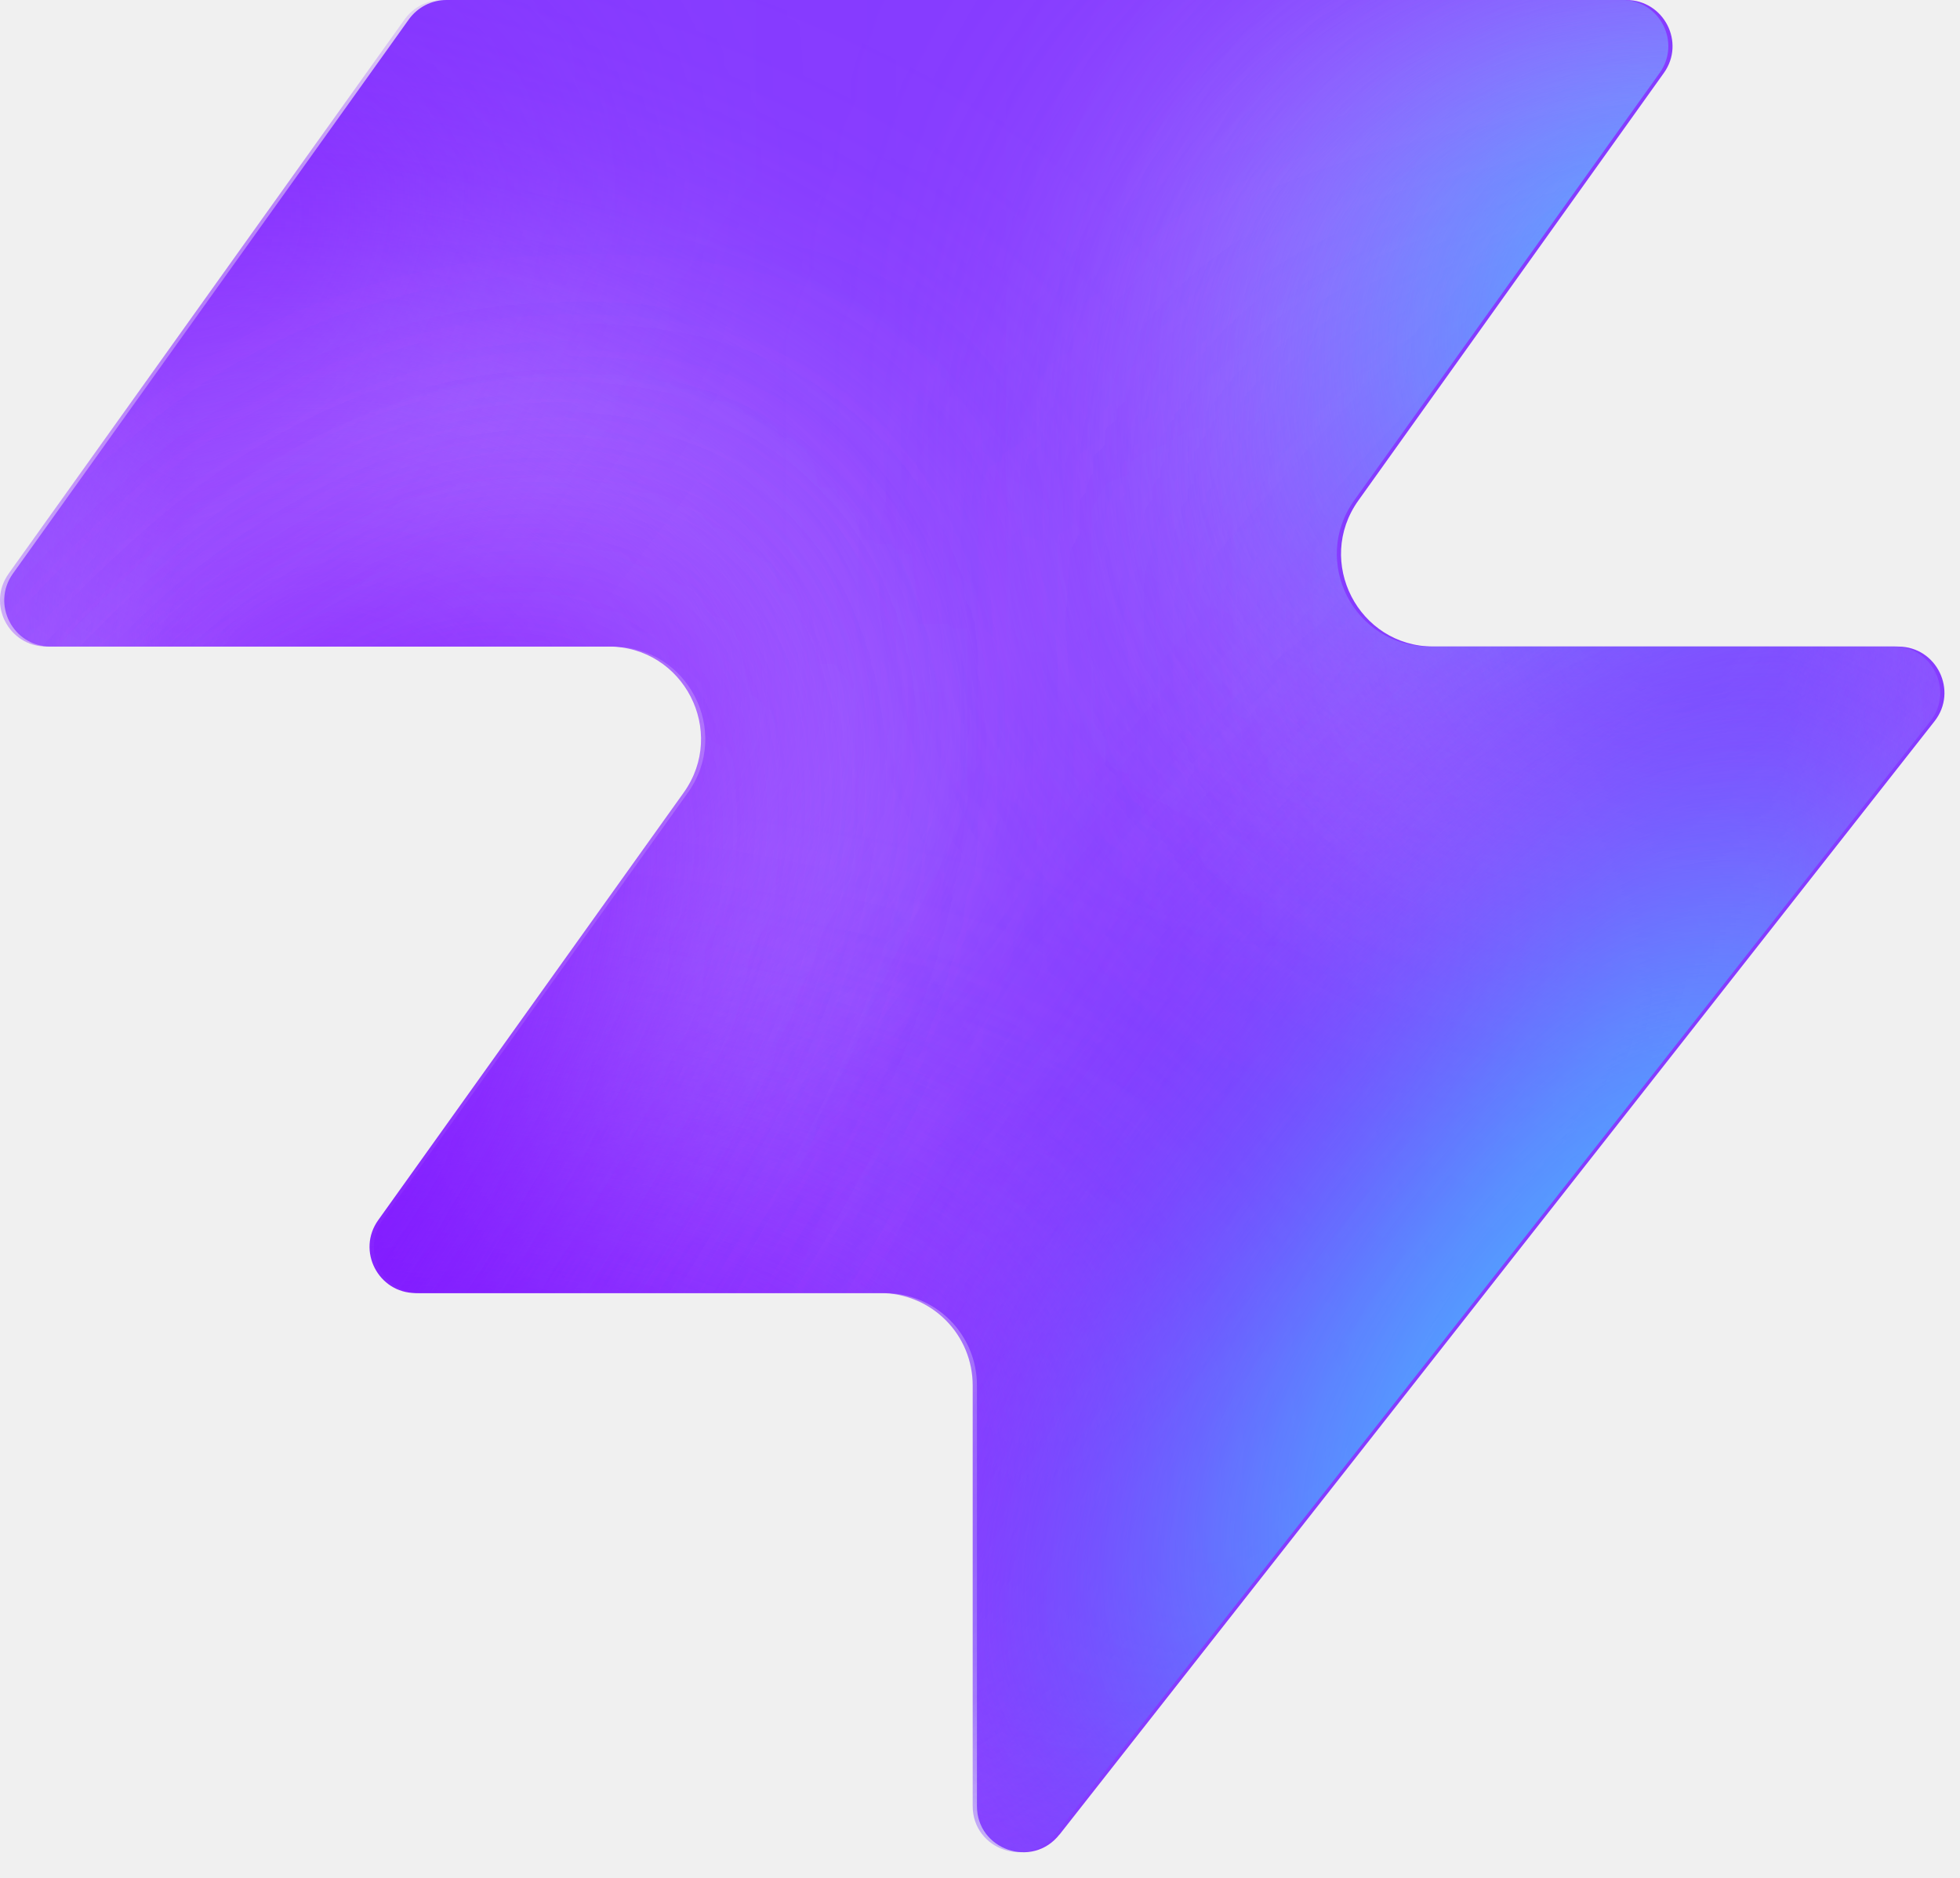
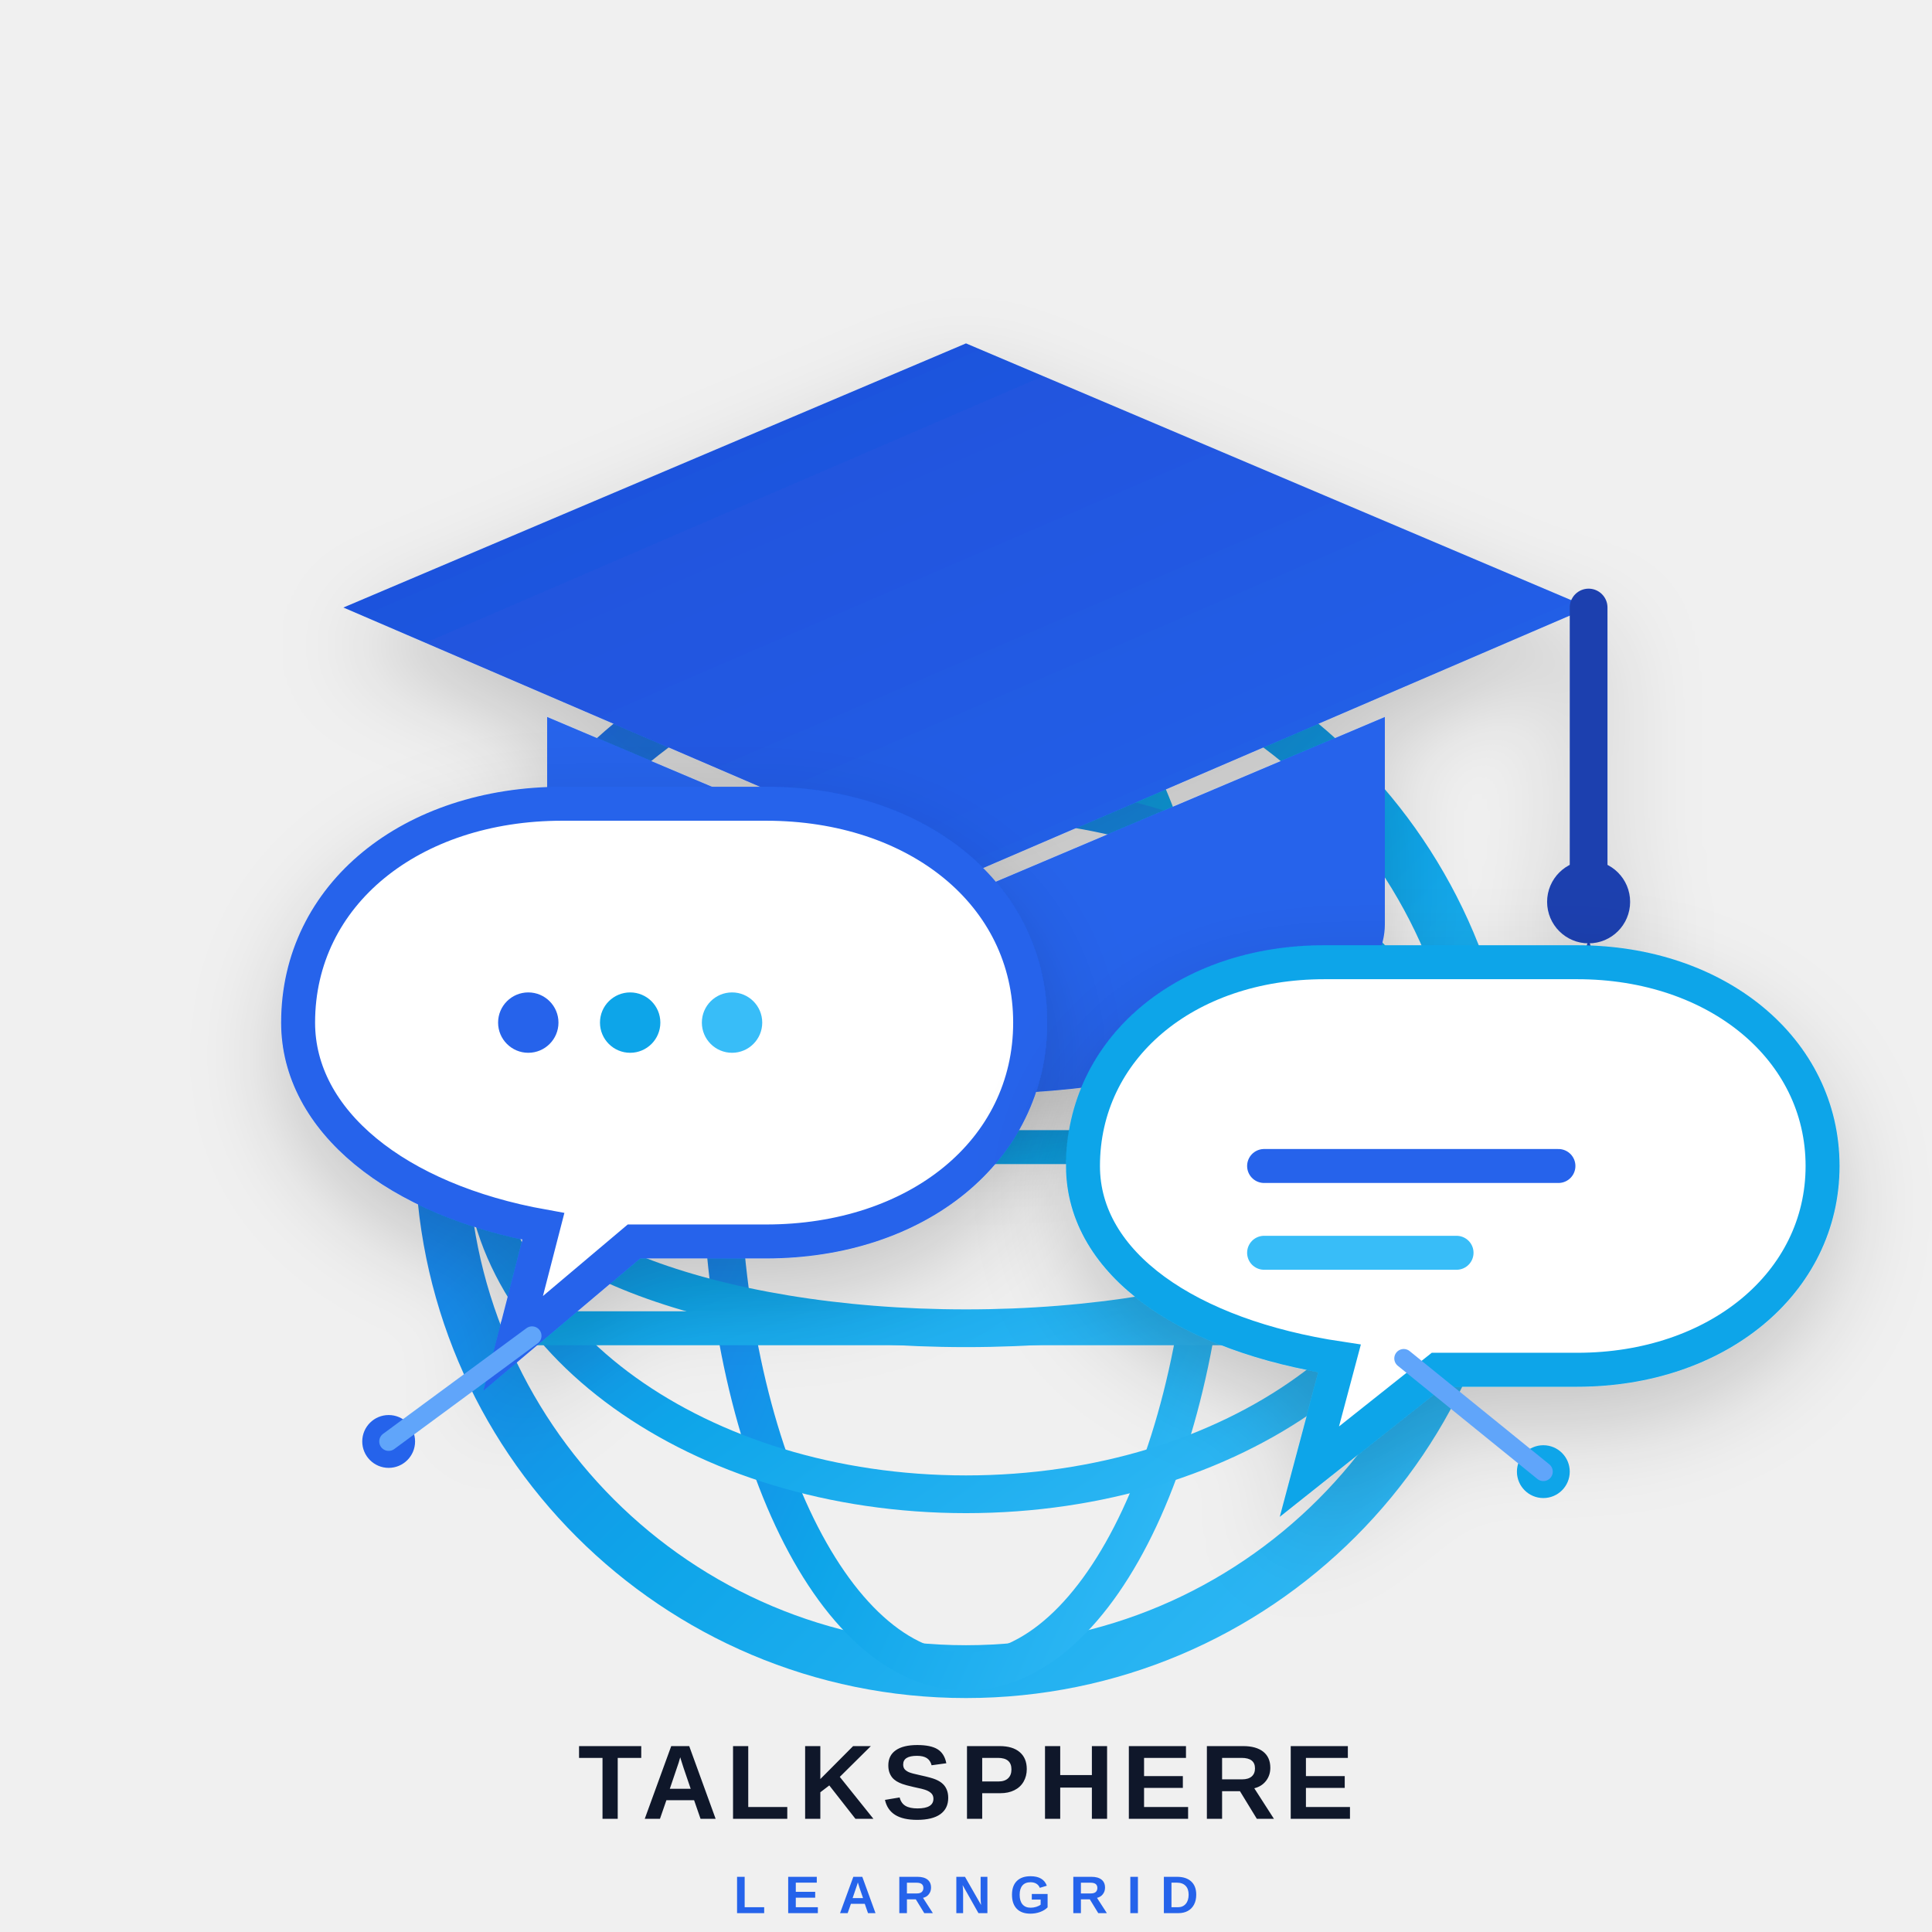
- <svg xmlns="http://www.w3.org/2000/svg" width="48" height="46" fill="none" viewBox="0 0 48 46">
-   <path fill="#863bff" d="M25.946 44.938c-.664.845-2.021.375-2.021-.698V33.937a2.26 2.26 0 0 0-2.262-2.262H10.287c-.92 0-1.456-1.04-.92-1.788l7.48-10.471c1.07-1.497 0-3.578-1.842-3.578H1.237c-.92 0-1.456-1.04-.92-1.788L10.013.474c.214-.297.556-.474.92-.474h28.894c.92 0 1.456 1.04.92 1.788l-7.48 10.471c-1.07 1.498 0 3.579 1.842 3.579h11.377c.943 0 1.473 1.088.89 1.83L25.947 44.94z" style="fill:#863bff;fill:color(display-p3 .525 .23 1);fill-opacity:1" />
-   <mask id="a" width="48" height="46" x="0" y="0" maskUnits="userSpaceOnUse" style="mask-type:alpha">
-     <path fill="#000" d="M25.842 44.938c-.664.844-2.021.375-2.021-.698V33.937a2.26 2.26 0 0 0-2.262-2.262H10.183c-.92 0-1.456-1.04-.92-1.788l7.48-10.471c1.07-1.498 0-3.579-1.842-3.579H1.133c-.92 0-1.456-1.04-.92-1.787L9.91.473c.214-.297.556-.474.92-.474h28.894c.92 0 1.456 1.04.92 1.788l-7.48 10.471c-1.07 1.498 0 3.578 1.842 3.578h11.377c.943 0 1.473 1.088.89 1.832L25.843 44.94z" style="fill:#000;fill-opacity:1" />
-   </mask>
-   <g mask="url(#a)">
-     <g filter="url(#b)">
-       <ellipse cx="5.508" cy="14.704" fill="#ede6ff" rx="5.508" ry="14.704" style="fill:#ede6ff;fill:color(display-p3 .927 .903 1);fill-opacity:1" transform="matrix(.00324 1 1 -.00324 -4.47 31.516)" />
-     </g>
-     <g filter="url(#c)">
-       <ellipse cx="10.399" cy="29.851" fill="#ede6ff" rx="10.399" ry="29.851" style="fill:#ede6ff;fill:color(display-p3 .927 .903 1);fill-opacity:1" transform="matrix(.00324 1 1 -.00324 -39.328 7.883)" />
-     </g>
-     <g filter="url(#d)">
-       <ellipse cx="5.508" cy="30.487" fill="#7e14ff" rx="5.508" ry="30.487" style="fill:#7e14ff;fill:color(display-p3 .492 .077 1);fill-opacity:1" transform="rotate(89.814 -25.913 -14.639)scale(1 -1)" />
-     </g>
-     <g filter="url(#e)">
-       <ellipse cx="5.508" cy="30.599" fill="#7e14ff" rx="5.508" ry="30.599" style="fill:#7e14ff;fill:color(display-p3 .492 .077 1);fill-opacity:1" transform="rotate(89.814 -32.644 -3.334)scale(1 -1)" />
-     </g>
-     <g filter="url(#f)">
-       <ellipse cx="5.508" cy="30.599" fill="#7e14ff" rx="5.508" ry="30.599" style="fill:#7e14ff;fill:color(display-p3 .492 .077 1);fill-opacity:1" transform="matrix(.00324 1 1 -.00324 -34.34 30.47)" />
-     </g>
-     <g filter="url(#g)">
-       <ellipse cx="14.072" cy="22.078" fill="#ede6ff" rx="14.072" ry="22.078" style="fill:#ede6ff;fill:color(display-p3 .927 .903 1);fill-opacity:1" transform="rotate(93.35 24.506 48.493)scale(-1 1)" />
-     </g>
-     <g filter="url(#h)">
-       <ellipse cx="3.47" cy="21.501" fill="#7e14ff" rx="3.47" ry="21.501" style="fill:#7e14ff;fill:color(display-p3 .492 .077 1);fill-opacity:1" transform="rotate(89.009 28.708 47.59)scale(-1 1)" />
-     </g>
-     <g filter="url(#i)">
-       <ellipse cx="3.47" cy="21.501" fill="#7e14ff" rx="3.47" ry="21.501" style="fill:#7e14ff;fill:color(display-p3 .492 .077 1);fill-opacity:1" transform="rotate(89.009 28.708 47.59)scale(-1 1)" />
-     </g>
-     <g filter="url(#j)">
-       <ellipse cx=".387" cy="8.972" fill="#7e14ff" rx="4.407" ry="29.108" style="fill:#7e14ff;fill:color(display-p3 .492 .077 1);fill-opacity:1" transform="rotate(39.51 .387 8.972)" />
-     </g>
-     <g filter="url(#k)">
-       <ellipse cx="47.523" cy="-6.092" fill="#7e14ff" rx="4.407" ry="29.108" style="fill:#7e14ff;fill:color(display-p3 .492 .077 1);fill-opacity:1" transform="rotate(37.892 47.523 -6.092)" />
-     </g>
-     <g filter="url(#l)">
-       <ellipse cx="41.412" cy="6.333" fill="#47bfff" rx="5.971" ry="9.665" style="fill:#47bfff;fill:color(display-p3 .28 .748 1);fill-opacity:1" transform="rotate(37.892 41.412 6.333)" />
-     </g>
-     <g filter="url(#m)">
-       <ellipse cx="-1.879" cy="38.332" fill="#7e14ff" rx="4.407" ry="29.108" style="fill:#7e14ff;fill:color(display-p3 .492 .077 1);fill-opacity:1" transform="rotate(37.892 -1.88 38.332)" />
-     </g>
-     <g filter="url(#n)">
-       <ellipse cx="-1.879" cy="38.332" fill="#7e14ff" rx="4.407" ry="29.108" style="fill:#7e14ff;fill:color(display-p3 .492 .077 1);fill-opacity:1" transform="rotate(37.892 -1.88 38.332)" />
-     </g>
-     <g filter="url(#o)">
-       <ellipse cx="35.651" cy="29.907" fill="#7e14ff" rx="4.407" ry="29.108" style="fill:#7e14ff;fill:color(display-p3 .492 .077 1);fill-opacity:1" transform="rotate(37.892 35.651 29.907)" />
-     </g>
-     <g filter="url(#p)">
-       <ellipse cx="38.418" cy="32.4" fill="#47bfff" rx="5.971" ry="15.297" style="fill:#47bfff;fill:color(display-p3 .28 .748 1);fill-opacity:1" transform="rotate(37.892 38.418 32.4)" />
-     </g>
-   </g>
+ <svg xmlns="http://www.w3.org/2000/svg" viewBox="0 0 512 512" role="img" aria-labelledby="title desc">
  <defs>
-     <filter id="b" width="60.045" height="41.654" x="-19.77" y="16.149" color-interpolation-filters="sRGB" filterUnits="userSpaceOnUse">
-       <feFlood flood-opacity="0" result="BackgroundImageFix" />
-       <feBlend in="SourceGraphic" in2="BackgroundImageFix" result="shape" />
-       <feGaussianBlur result="effect1_foregroundBlur_2002_17158" stdDeviation="7.659" />
-     </filter>
-     <filter id="c" width="90.34" height="51.437" x="-54.613" y="-7.533" color-interpolation-filters="sRGB" filterUnits="userSpaceOnUse">
-       <feFlood flood-opacity="0" result="BackgroundImageFix" />
-       <feBlend in="SourceGraphic" in2="BackgroundImageFix" result="shape" />
-       <feGaussianBlur result="effect1_foregroundBlur_2002_17158" stdDeviation="7.659" />
-     </filter>
-     <filter id="d" width="79.355" height="29.4" x="-49.64" y="2.03" color-interpolation-filters="sRGB" filterUnits="userSpaceOnUse">
-       <feFlood flood-opacity="0" result="BackgroundImageFix" />
-       <feBlend in="SourceGraphic" in2="BackgroundImageFix" result="shape" />
-       <feGaussianBlur result="effect1_foregroundBlur_2002_17158" stdDeviation="4.596" />
-     </filter>
-     <filter id="e" width="79.579" height="29.4" x="-45.045" y="20.029" color-interpolation-filters="sRGB" filterUnits="userSpaceOnUse">
-       <feFlood flood-opacity="0" result="BackgroundImageFix" />
-       <feBlend in="SourceGraphic" in2="BackgroundImageFix" result="shape" />
-       <feGaussianBlur result="effect1_foregroundBlur_2002_17158" stdDeviation="4.596" />
-     </filter>
-     <filter id="f" width="79.579" height="29.4" x="-43.513" y="21.178" color-interpolation-filters="sRGB" filterUnits="userSpaceOnUse">
-       <feFlood flood-opacity="0" result="BackgroundImageFix" />
-       <feBlend in="SourceGraphic" in2="BackgroundImageFix" result="shape" />
-       <feGaussianBlur result="effect1_foregroundBlur_2002_17158" stdDeviation="4.596" />
-     </filter>
-     <filter id="g" width="74.749" height="58.852" x="15.756" y="-17.901" color-interpolation-filters="sRGB" filterUnits="userSpaceOnUse">
-       <feFlood flood-opacity="0" result="BackgroundImageFix" />
-       <feBlend in="SourceGraphic" in2="BackgroundImageFix" result="shape" />
-       <feGaussianBlur result="effect1_foregroundBlur_2002_17158" stdDeviation="7.659" />
-     </filter>
-     <filter id="h" width="61.377" height="25.362" x="23.548" y="2.284" color-interpolation-filters="sRGB" filterUnits="userSpaceOnUse">
-       <feFlood flood-opacity="0" result="BackgroundImageFix" />
-       <feBlend in="SourceGraphic" in2="BackgroundImageFix" result="shape" />
-       <feGaussianBlur result="effect1_foregroundBlur_2002_17158" stdDeviation="4.596" />
-     </filter>
-     <filter id="i" width="61.377" height="25.362" x="23.548" y="2.284" color-interpolation-filters="sRGB" filterUnits="userSpaceOnUse">
-       <feFlood flood-opacity="0" result="BackgroundImageFix" />
-       <feBlend in="SourceGraphic" in2="BackgroundImageFix" result="shape" />
-       <feGaussianBlur result="effect1_foregroundBlur_2002_17158" stdDeviation="4.596" />
-     </filter>
-     <filter id="j" width="56.045" height="63.649" x="-27.636" y="-22.853" color-interpolation-filters="sRGB" filterUnits="userSpaceOnUse">
-       <feFlood flood-opacity="0" result="BackgroundImageFix" />
-       <feBlend in="SourceGraphic" in2="BackgroundImageFix" result="shape" />
-       <feGaussianBlur result="effect1_foregroundBlur_2002_17158" stdDeviation="4.596" />
-     </filter>
-     <filter id="k" width="54.814" height="64.646" x="20.116" y="-38.415" color-interpolation-filters="sRGB" filterUnits="userSpaceOnUse">
-       <feFlood flood-opacity="0" result="BackgroundImageFix" />
-       <feBlend in="SourceGraphic" in2="BackgroundImageFix" result="shape" />
-       <feGaussianBlur result="effect1_foregroundBlur_2002_17158" stdDeviation="4.596" />
-     </filter>
-     <filter id="l" width="33.541" height="35.313" x="24.641" y="-11.323" color-interpolation-filters="sRGB" filterUnits="userSpaceOnUse">
-       <feFlood flood-opacity="0" result="BackgroundImageFix" />
-       <feBlend in="SourceGraphic" in2="BackgroundImageFix" result="shape" />
-       <feGaussianBlur result="effect1_foregroundBlur_2002_17158" stdDeviation="4.596" />
-     </filter>
-     <filter id="m" width="54.814" height="64.646" x="-29.286" y="6.009" color-interpolation-filters="sRGB" filterUnits="userSpaceOnUse">
-       <feFlood flood-opacity="0" result="BackgroundImageFix" />
-       <feBlend in="SourceGraphic" in2="BackgroundImageFix" result="shape" />
-       <feGaussianBlur result="effect1_foregroundBlur_2002_17158" stdDeviation="4.596" />
-     </filter>
-     <filter id="n" width="54.814" height="64.646" x="-29.286" y="6.009" color-interpolation-filters="sRGB" filterUnits="userSpaceOnUse">
-       <feFlood flood-opacity="0" result="BackgroundImageFix" />
-       <feBlend in="SourceGraphic" in2="BackgroundImageFix" result="shape" />
-       <feGaussianBlur result="effect1_foregroundBlur_2002_17158" stdDeviation="4.596" />
-     </filter>
-     <filter id="o" width="54.814" height="64.646" x="8.244" y="-2.416" color-interpolation-filters="sRGB" filterUnits="userSpaceOnUse">
-       <feFlood flood-opacity="0" result="BackgroundImageFix" />
-       <feBlend in="SourceGraphic" in2="BackgroundImageFix" result="shape" />
-       <feGaussianBlur result="effect1_foregroundBlur_2002_17158" stdDeviation="4.596" />
-     </filter>
-     <filter id="p" width="39.409" height="43.623" x="18.713" y="10.588" color-interpolation-filters="sRGB" filterUnits="userSpaceOnUse">
-       <feFlood flood-opacity="0" result="BackgroundImageFix" />
-       <feBlend in="SourceGraphic" in2="BackgroundImageFix" result="shape" />
-       <feGaussianBlur result="effect1_foregroundBlur_2002_17158" stdDeviation="4.596" />
+     <linearGradient id="blue" x1="0" y1="0" x2="1" y2="1">
+       <stop offset="0%" stop-color="#2563EB" />
+       <stop offset="55%" stop-color="#0EA5E9" />
+       <stop offset="100%" stop-color="#38BDF8" />
+     </linearGradient>
+     <linearGradient id="cap" x1="0" y1="0" x2="1" y2="1">
+       <stop offset="0%" stop-color="#1D4ED8" />
+       <stop offset="100%" stop-color="#2563EB" />
+     </linearGradient>
+     <filter id="shadow" x="-30%" y="-30%" width="160%" height="160%">
+       <feDropShadow dx="0" dy="10" stdDeviation="12" flood-opacity=".18" />
    </filter>
  </defs>
+   <circle cx="256" cy="304" r="139" fill="none" stroke="url(#blue)" stroke-width="14" />
+   <ellipse cx="256" cy="304" rx="65" ry="139" fill="none" stroke="url(#blue)" stroke-width="10" />
+   <ellipse cx="256" cy="304" rx="123" ry="48" fill="none" stroke="url(#blue)" stroke-width="10" />
+   <ellipse cx="256" cy="304" rx="128" ry="92" fill="none" stroke="url(#blue)" stroke-width="10" />
+   <path d="M117 304h278M137 256h238M137 352h238" fill="none" stroke="url(#blue)" stroke-width="9" stroke-linecap="round" />
+   <g filter="url(#shadow)">
+     <path d="M91 161L256 91l165 70-165 71z" fill="url(#cap)" />
+     <path d="M145 190v55c0 24 48 45 111 45s111-21 111-45v-55l-111 47z" fill="#2563EB" />
+     <path d="M421 161v70" stroke="#1E40AF" stroke-width="10" stroke-linecap="round" />
+     <circle cx="421" cy="239" r="11" fill="#1E40AF" />
+     <path d="M421 249l-15 47h30z" fill="#1E40AF" />
+   </g>
+   <g filter="url(#shadow)">
+     <path d="M79 271c0-34 30-58 70-58h54c40 0 70 24 70 58s-30 58-70 58h-35l-32 27 8-31c-39-7-65-28-65-54z" fill="white" stroke="#2563EB" stroke-width="9" />
+     <circle cx="140" cy="271" r="8" fill="#2563EB" />
+     <circle cx="167" cy="271" r="8" fill="#0EA5E9" />
+     <circle cx="194" cy="271" r="8" fill="#38BDF8" />
+   </g>
+   <g filter="url(#shadow)">
+     <path d="M287 309c0-31 27-54 64-54h67c37 0 65 23 65 54s-28 54-65 54h-37l-34 27 8-30c-40-6-68-25-68-51z" fill="white" stroke="#0EA5E9" stroke-width="9" />
+     <path d="M335 309h78" stroke="#2563EB" stroke-width="9" stroke-linecap="round" />
+     <path d="M335 332h51" stroke="#38BDF8" stroke-width="9" stroke-linecap="round" />
+   </g>
+   <circle cx="103" cy="382" r="7" fill="#2563EB" />
+   <circle cx="409" cy="390" r="7" fill="#0EA5E9" />
+   <path d="M103 382l38-28M409 390l-37-30" stroke="#60A5FA" stroke-width="5" stroke-linecap="round" />
+   <text x="256" y="482" text-anchor="middle" font-family="Arial, Helvetica, sans-serif" font-size="28" font-weight="800" fill="#0F172A" letter-spacing="2">TALKSPHERE</text>
+   <text x="256" y="507" text-anchor="middle" font-family="Arial, Helvetica, sans-serif" font-size="14" font-weight="700" fill="#2563EB" letter-spacing="5">LEARNGRID</text>
</svg>
